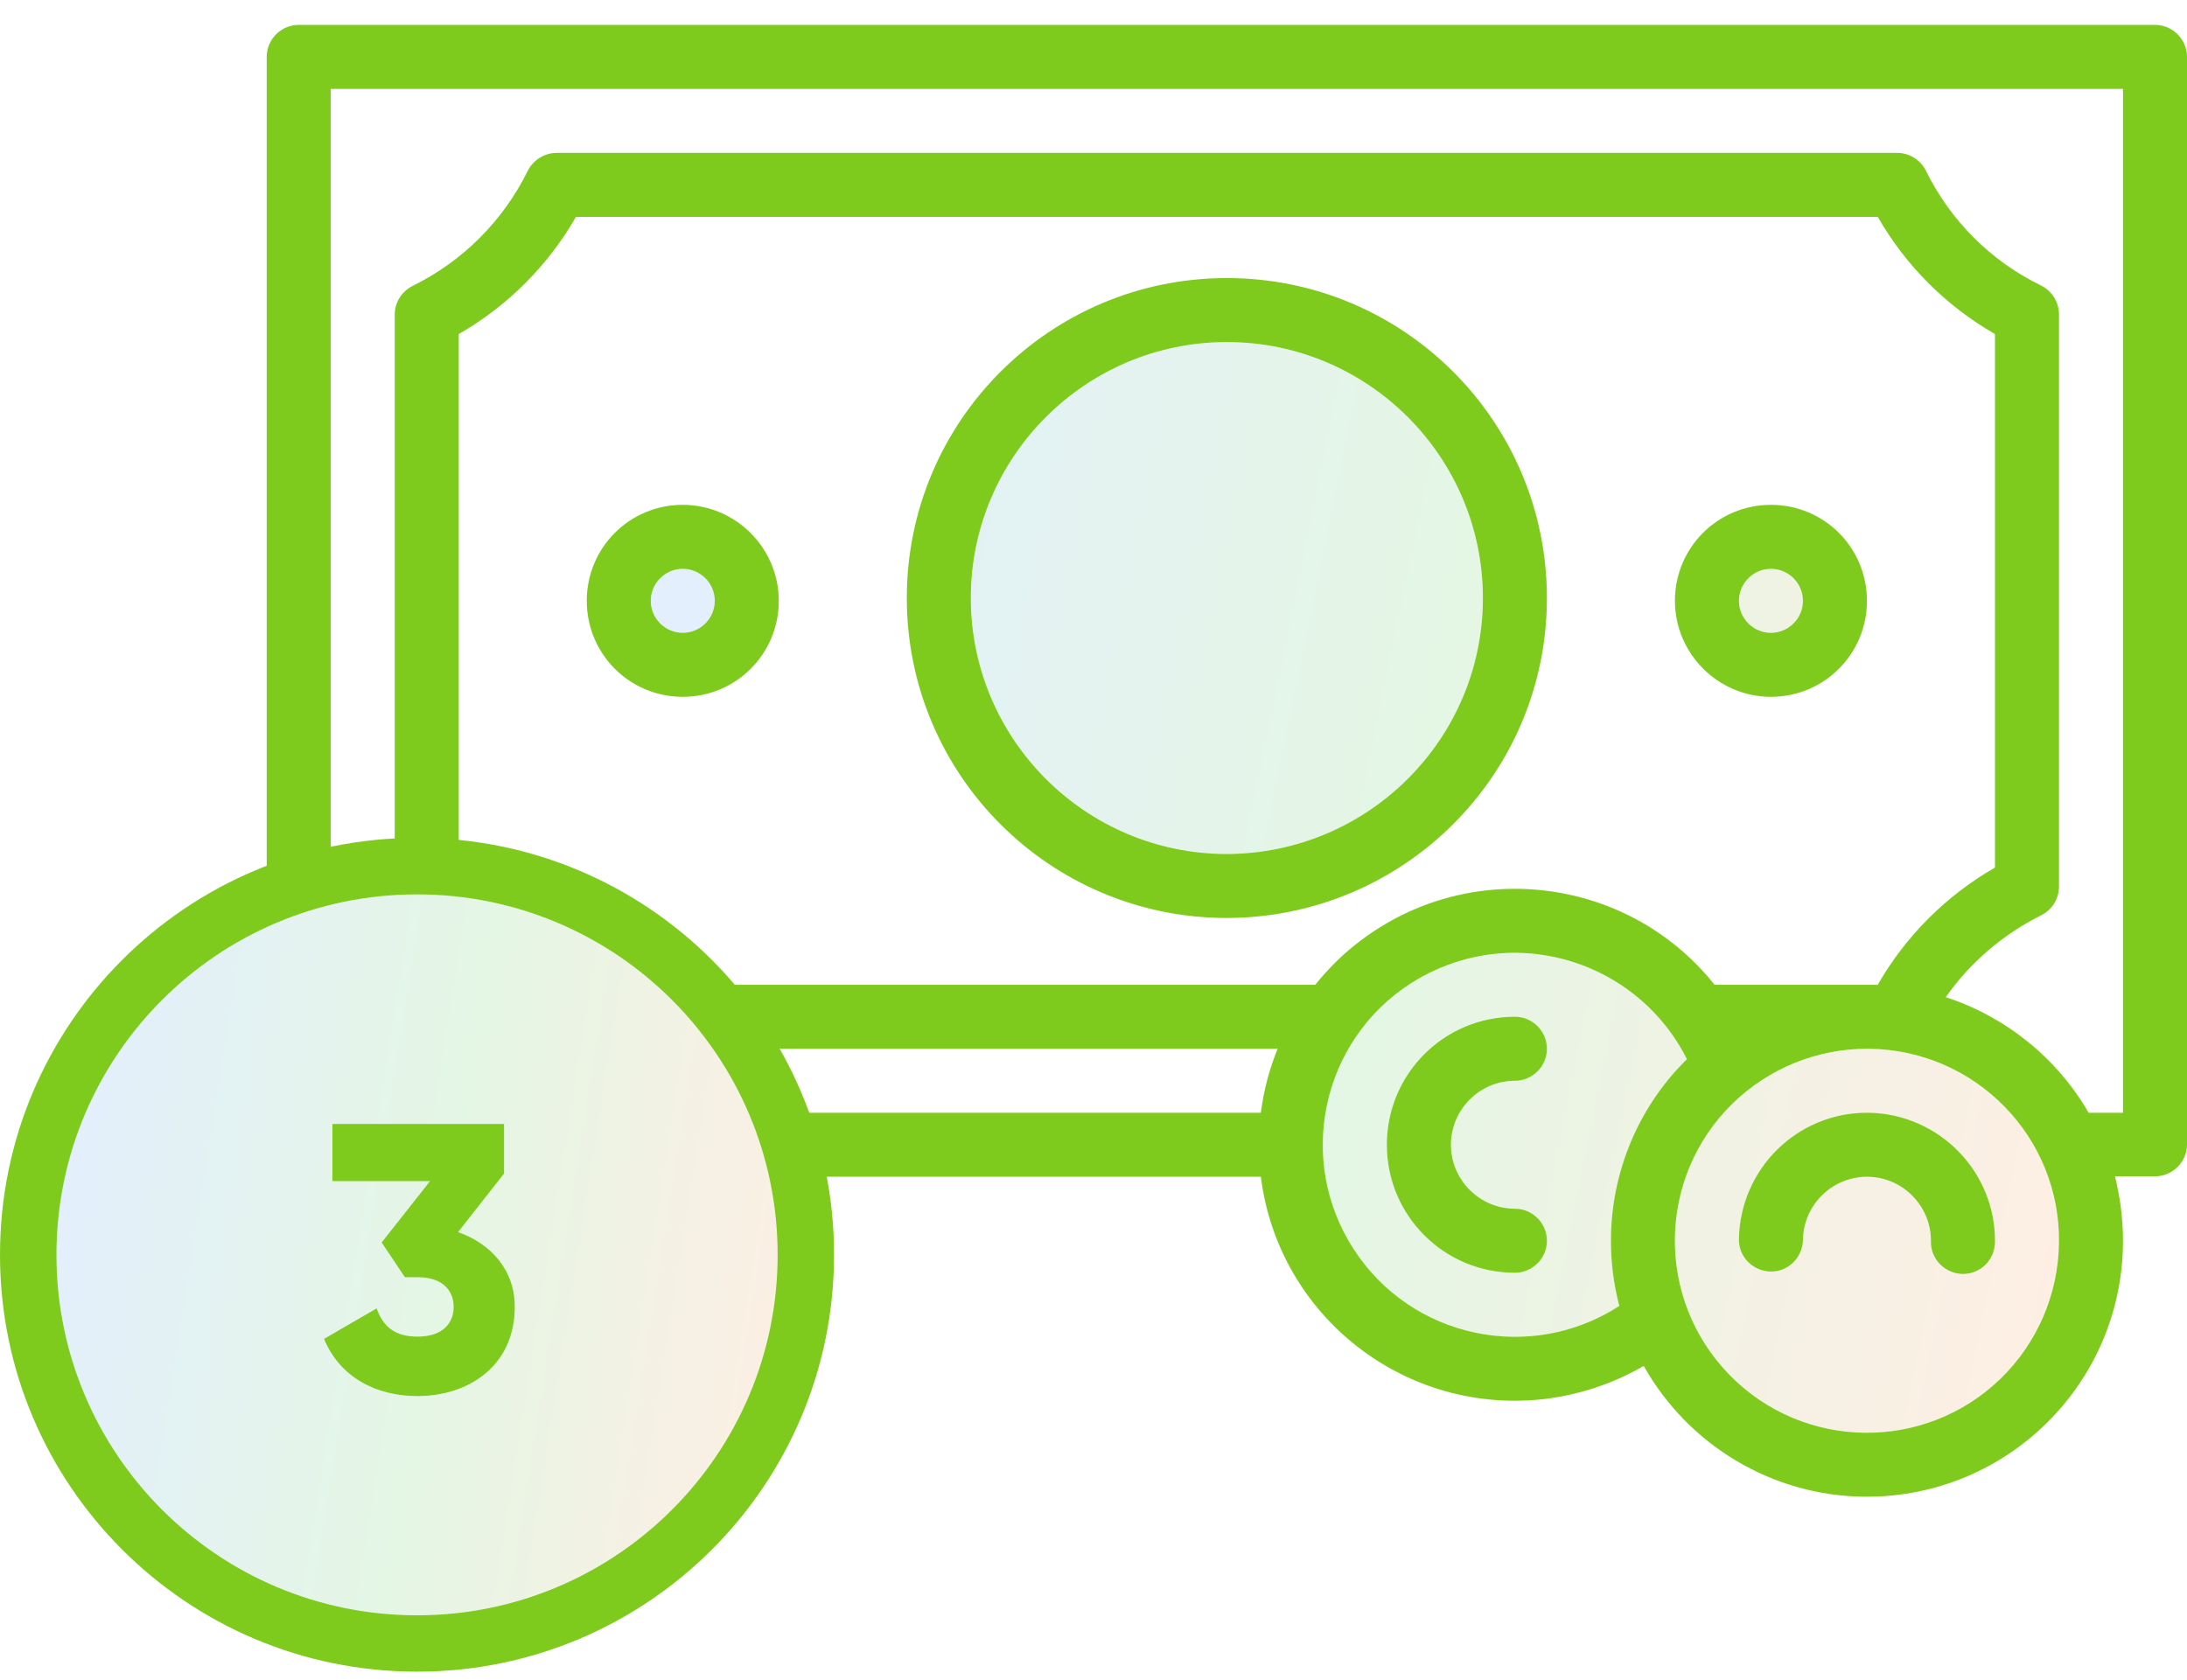
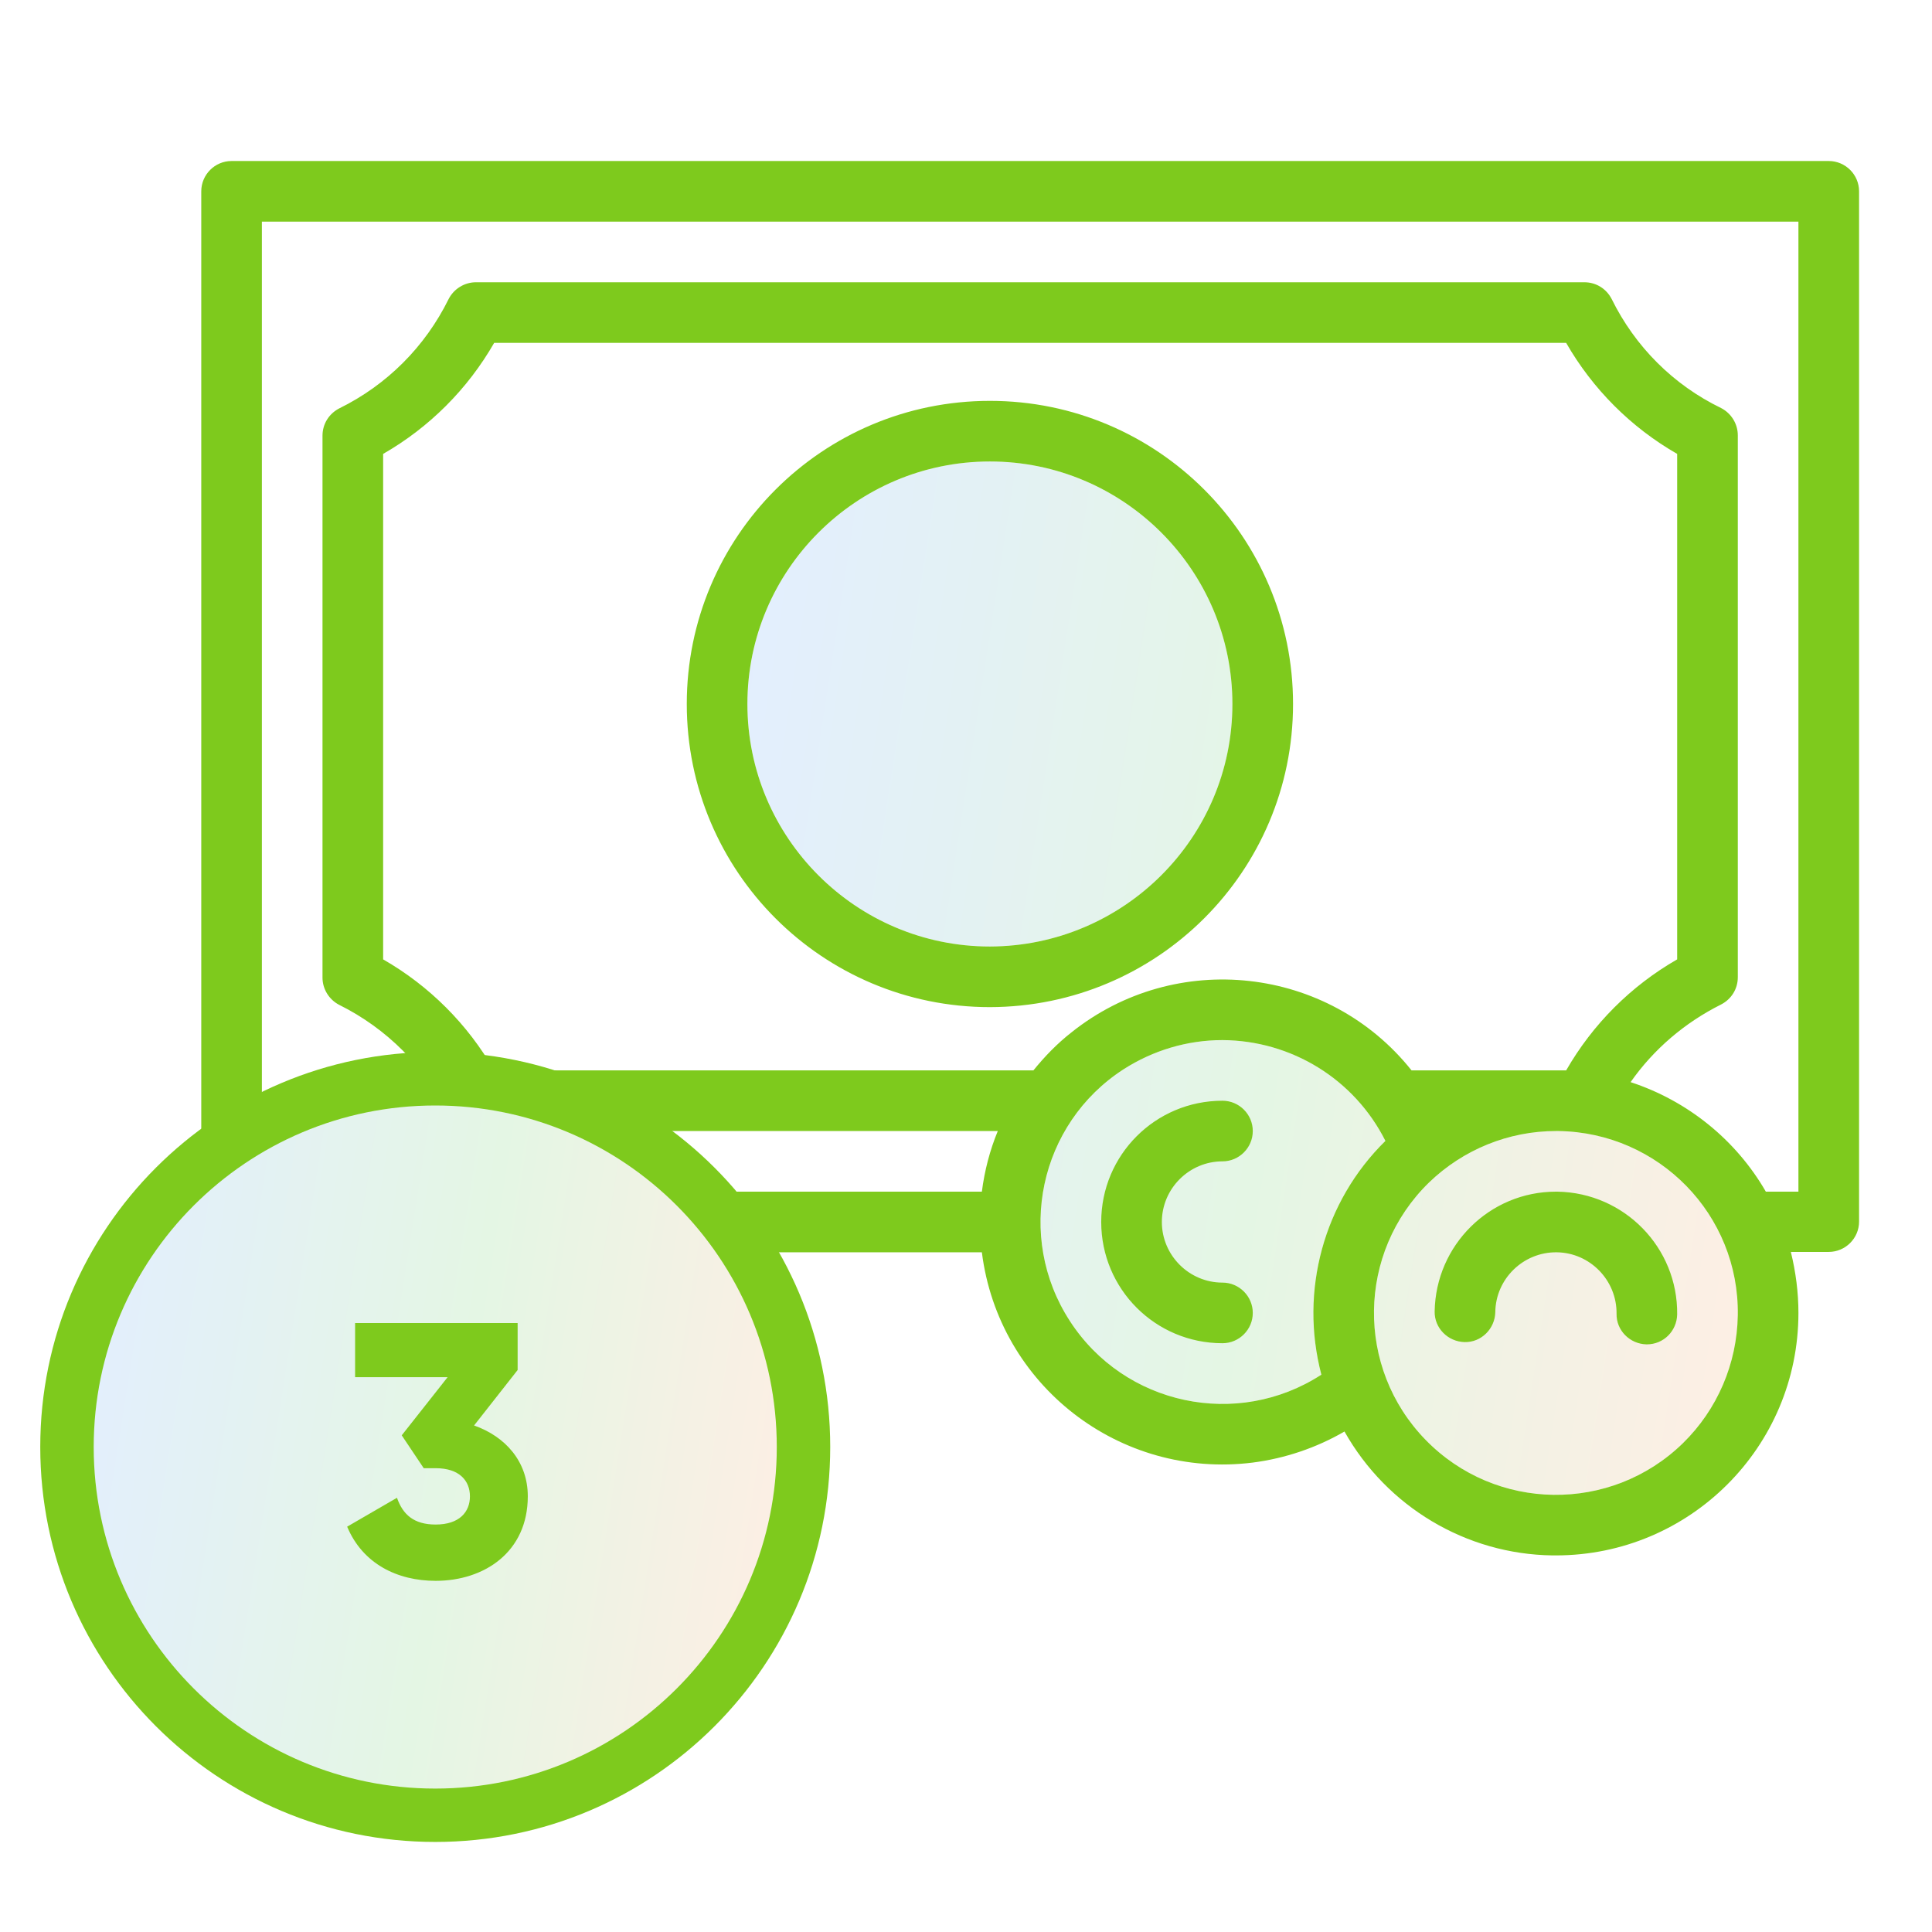
- <svg xmlns="http://www.w3.org/2000/svg" width="82" height="63" viewBox="0 0 82 63" fill="none">
-   <path fill-rule="evenodd" clip-rule="evenodd" d="M36.4 22.428C36.4 27.723 40.705 32.028 46 32.028C51.295 32.013 55.6 27.723 55.6 22.428C55.6 17.133 51.295 12.828 46 12.828C40.705 12.828 36.4 17.133 36.4 22.428ZM50.755 46.849C52.915 50.194 57.385 51.139 60.715 48.979C59.845 45.664 60.805 42.124 63.25 39.724C62.02 37.279 59.53 35.749 56.8 35.734C55.405 35.734 54.055 36.139 52.885 36.889C49.54 39.049 48.595 43.519 50.755 46.849ZM64.84 51.559C67.615 54.409 72.175 54.469 75.025 51.694C76.39 50.359 77.17 48.544 77.2 46.624C77.26 42.649 74.08 39.394 70.105 39.334H70C68.125 39.334 66.325 40.069 64.975 41.374C62.125 44.149 62.065 48.709 64.84 51.559ZM25.6 23.733C24.94 23.733 24.4 23.194 24.4 22.534C24.4 21.873 24.94 21.334 25.6 21.334C26.26 21.334 26.8 21.873 26.8 22.534C26.8 23.194 26.26 23.733 25.6 23.733ZM67.6 22.534C67.6 21.873 67.06 21.334 66.4 21.334C65.74 21.334 65.2 21.873 65.2 22.534C65.2 23.194 65.74 23.733 66.4 23.733C67.06 23.733 67.6 23.194 67.6 22.534Z" fill="url(#paint0_linear)" />
-   <path fill-rule="evenodd" clip-rule="evenodd" d="M47.275 44.134H11.2C10.54 44.134 10 43.594 10 42.934V2.134C10 1.474 10.54 0.934 11.2 0.934H80.8C81.46 0.934 82 1.474 82 2.134V42.919C82 43.579 81.46 44.119 80.8 44.119H79.3C79.495 44.914 79.6 45.724 79.6 46.534C79.6 51.844 75.295 56.134 70 56.134H69.865C66.445 56.089 63.31 54.214 61.63 51.229C60.52 51.874 59.275 52.294 58 52.459C52.735 53.119 47.935 49.399 47.275 44.134ZM50.755 46.849C52.915 50.194 57.385 51.139 60.715 48.979C59.845 45.664 60.805 42.124 63.25 39.724C62.02 37.279 59.53 35.749 56.8 35.734C55.405 35.734 54.055 36.139 52.885 36.889C49.54 39.049 48.595 43.519 50.755 46.849ZM21.595 36.934H49.315C49.765 36.379 50.26 35.869 50.815 35.434C54.94 32.134 60.985 32.794 64.285 36.934H70.405C71.455 35.104 72.97 33.589 74.8 32.539V12.529C72.97 11.479 71.455 9.964 70.405 8.134H21.595C20.545 9.964 19.03 11.479 17.2 12.529V32.539C19.03 33.589 20.545 35.104 21.595 36.934ZM64.84 51.559C67.615 54.409 72.175 54.469 75.025 51.694C76.39 50.359 77.17 48.544 77.2 46.624C77.26 42.649 74.08 39.394 70.105 39.334H70C68.125 39.334 66.325 40.069 64.975 41.374C62.125 44.149 62.065 48.709 64.84 51.559ZM79.6 3.334H12.4V41.734H47.275C47.38 40.909 47.59 40.099 47.905 39.334H20.875C20.41 39.334 20.005 39.079 19.795 38.674C18.865 36.799 17.335 35.269 15.46 34.339C15.055 34.129 14.8 33.709 14.8 33.259V11.809C14.8 11.344 15.055 10.939 15.46 10.729C17.35 9.799 18.865 8.284 19.795 6.394C20.005 5.989 20.425 5.734 20.875 5.734H71.125C71.59 5.734 71.995 5.989 72.205 6.394C73.135 8.284 74.65 9.799 76.54 10.714C76.945 10.924 77.2 11.344 77.2 11.794V33.244C77.2 33.709 76.945 34.114 76.54 34.324C75.1 35.044 73.87 36.094 72.955 37.399C75.205 38.134 77.125 39.679 78.31 41.734H78.4H79.6V3.334ZM46 10.429C52.63 10.429 58 15.799 58 22.429C58 29.059 52.63 34.414 46 34.429C39.37 34.429 34 29.059 34 22.429C34 15.799 39.37 10.429 46 10.429ZM36.4 22.429C36.4 27.724 40.705 32.029 46 32.029C51.295 32.014 55.6 27.724 55.6 22.429C55.6 17.134 51.295 12.829 46 12.829C40.705 12.829 36.4 17.134 36.4 22.429ZM25.6 18.934C23.605 18.934 22 20.539 22 22.534C22 24.529 23.605 26.134 25.6 26.134C27.595 26.134 29.2 24.529 29.2 22.534C29.2 20.554 27.58 18.934 25.6 18.934ZM25.6 23.734C24.94 23.734 24.4 23.194 24.4 22.534C24.4 21.874 24.94 21.334 25.6 21.334C26.26 21.334 26.8 21.874 26.8 22.534C26.8 23.194 26.26 23.734 25.6 23.734ZM70 22.534C70 24.529 68.395 26.134 66.4 26.134C64.42 26.134 62.8 24.514 62.8 22.534C62.8 20.539 64.405 18.934 66.4 18.934C68.395 18.934 70 20.539 70 22.534ZM67.6 22.534C67.6 21.874 67.06 21.334 66.4 21.334C65.74 21.334 65.2 21.874 65.2 22.534C65.2 23.194 65.74 23.734 66.4 23.734C67.06 23.734 67.6 23.194 67.6 22.534ZM56.8 40.534C57.46 40.534 58 39.994 58 39.334C58 38.674 57.46 38.134 56.8 38.134C54.145 38.134 52 40.279 52 42.934C52 45.589 54.145 47.734 56.8 47.734C57.46 47.734 58 47.194 58 46.534C58 45.874 57.46 45.334 56.8 45.334C55.48 45.334 54.4 44.254 54.4 42.934C54.4 41.614 55.48 40.534 56.8 40.534ZM70 41.734H70.06C72.715 41.779 74.83 43.954 74.8 46.594C74.785 47.254 74.26 47.779 73.6 47.779H73.585C72.925 47.764 72.385 47.224 72.4 46.564C72.415 45.244 71.35 44.149 70.03 44.134C68.71 44.119 67.615 45.184 67.6 46.504C67.585 47.164 67.045 47.704 66.385 47.689C65.725 47.674 65.185 47.134 65.2 46.474C65.245 43.849 67.375 41.734 70 41.734Z" fill="#7ECA1D" />
-   <path fill-rule="evenodd" clip-rule="evenodd" d="M15.636 31.424C24.273 31.424 31.272 38.426 31.272 47.06C31.272 55.697 24.27 62.696 15.636 62.696C6.999 62.696 0 55.694 0 47.06C0 38.423 7.002 31.424 15.636 31.424Z" fill="#7ECA1D" />
-   <path fill-rule="evenodd" clip-rule="evenodd" d="M15.636 33.543C23.102 33.543 29.157 39.595 29.157 47.063C29.157 54.528 23.104 60.583 15.636 60.583C8.171 60.583 2.116 54.531 2.116 47.063C2.116 39.598 8.168 33.543 15.636 33.543Z" fill="url(#paint1_linear)" />
-   <path d="M17.167 46.218L18.898 44.015V42.155H12.464V44.298H16.125L14.31 46.6L15.181 47.901H15.653C16.597 47.901 17.01 48.401 17.01 49.016C17.01 49.631 16.594 50.131 15.653 50.131C14.782 50.131 14.352 49.73 14.122 49.072L12.149 50.216C12.764 51.688 14.136 52.359 15.653 52.359C17.583 52.359 19.3 51.216 19.3 49.013C19.3 47.625 18.398 46.639 17.17 46.209L17.167 46.218Z" fill="#7ECA1D" />
+ <svg xmlns="http://www.w3.org/2000/svg" width="80" height="80" viewBox="0 0 80 80" fill="none">
+   <path fill-rule="evenodd" clip-rule="evenodd" d="M30.948 29.151C30.948 34.689 35.452 39.192 40.99 39.192C46.529 39.177 51.032 34.689 51.032 29.151C51.032 23.612 46.529 19.109 40.99 19.109C35.452 19.109 30.948 23.612 30.948 29.151ZM44.297 54.694C46.557 58.193 51.232 59.182 54.716 56.922C54.593 56.457 54.506 55.987 54.452 55.517C54.896 55.323 55.209 54.879 55.209 54.365C55.209 53.852 54.897 53.408 54.453 53.214C54.712 50.982 55.715 48.863 57.367 47.242C56.081 44.684 53.476 43.084 50.62 43.068C49.161 43.068 47.749 43.492 46.525 44.276C43.026 46.536 42.038 51.211 44.297 54.694ZM59.03 59.621C61.933 62.602 66.703 62.665 69.684 59.762C70.832 58.64 71.584 57.193 71.852 55.625C72.382 55.484 72.769 55.006 72.782 54.428C72.8 52.802 72.041 51.345 70.847 50.411C69.541 48.296 67.211 46.874 64.538 46.834H64.428C62.467 46.834 60.584 47.603 59.172 48.968C56.191 51.87 56.128 56.64 59.03 59.621Z" fill="url(#paint0_linear)" />
+   <path fill-rule="evenodd" clip-rule="evenodd" d="M40.657 51.854H9.589C8.898 51.854 8.334 51.289 8.334 50.599V7.922C8.334 7.231 8.898 6.667 9.589 6.667H75.724C76.415 6.667 76.98 7.231 76.98 7.922V50.584C76.98 51.274 76.415 51.839 75.724 51.839H74.155C74.359 52.67 74.469 53.517 74.469 54.365C74.469 59.919 69.966 64.406 64.427 64.406H64.286C60.709 64.359 57.43 62.398 55.672 59.276C54.511 59.95 53.209 60.39 51.875 60.562C46.368 61.253 41.347 57.362 40.657 51.854ZM44.297 54.694C46.556 58.193 51.232 59.182 54.715 56.922C53.805 53.455 54.809 49.752 57.367 47.242C56.08 44.684 53.476 43.084 50.62 43.068C49.161 43.068 47.749 43.492 46.525 44.276C43.026 46.535 42.038 51.211 44.297 54.694ZM20.462 44.323H42.791C43.261 43.742 43.779 43.209 44.36 42.754C48.675 39.302 54.998 39.993 58.45 44.323H64.851C65.95 42.409 67.534 40.824 69.448 39.726V18.795C67.534 17.697 65.95 16.112 64.851 14.198H20.462C19.364 16.112 17.779 17.697 15.865 18.795V39.726C17.779 40.824 19.364 42.409 20.462 44.323ZM59.03 59.621C61.933 62.602 66.703 62.665 69.684 59.762C71.112 58.366 71.927 56.467 71.959 54.459C72.022 50.301 68.695 46.896 64.537 46.834H64.427C62.466 46.834 60.583 47.602 59.171 48.967C56.19 51.87 56.127 56.64 59.03 59.621ZM74.469 9.177H10.844V49.344H40.657C40.767 48.481 40.986 47.634 41.316 46.834H19.709C19.223 46.834 18.799 46.567 18.579 46.143C17.606 44.182 16.006 42.581 14.045 41.609C13.621 41.389 13.354 40.95 13.354 40.479V18.042C13.354 17.556 13.621 17.132 14.045 16.912C16.022 15.94 17.606 14.355 18.579 12.378C18.799 11.954 19.238 11.688 19.709 11.688H65.604C66.091 11.688 66.514 11.954 66.734 12.378C67.707 14.355 69.291 15.94 71.268 16.897C71.692 17.116 71.959 17.556 71.959 18.026V40.463C71.959 40.95 71.692 41.373 71.268 41.593C69.762 42.346 68.476 43.444 67.519 44.809C69.872 45.578 71.88 47.194 73.12 49.344H73.214H74.469V9.177ZM40.99 16.599C47.925 16.599 53.542 22.216 53.542 29.151C53.542 36.086 47.925 41.687 40.99 41.703C34.055 41.703 28.438 36.086 28.438 29.151C28.438 22.216 34.055 16.599 40.99 16.599ZM30.948 29.151C30.948 34.69 35.451 39.193 40.99 39.193C46.528 39.177 51.031 34.69 51.031 29.151C51.031 23.612 46.528 19.109 40.99 19.109C35.451 19.109 30.948 23.612 30.948 29.151ZM50.62 48.089C51.31 48.089 51.875 47.524 51.875 46.834C51.875 46.143 51.31 45.579 50.62 45.579C47.843 45.579 45.599 47.822 45.599 50.599C45.599 53.377 47.843 55.62 50.62 55.62C51.31 55.62 51.875 55.056 51.875 54.365C51.875 53.675 51.31 53.11 50.62 53.11C49.239 53.11 48.11 51.98 48.11 50.599C48.11 49.219 49.239 48.089 50.62 48.089ZM64.427 49.344H64.49C67.267 49.391 69.48 51.666 69.448 54.428C69.432 55.118 68.883 55.667 68.193 55.667H68.177C67.487 55.651 66.922 55.087 66.938 54.396C66.953 53.016 65.839 51.87 64.459 51.855C63.078 51.839 61.932 52.953 61.917 54.334C61.901 55.024 61.336 55.589 60.646 55.573C59.956 55.557 59.391 54.992 59.406 54.302C59.453 51.556 61.681 49.344 64.427 49.344Z" fill="#7ECA1D" />
+   <path fill-rule="evenodd" clip-rule="evenodd" d="M18.022 43.56C27.057 43.56 34.378 50.884 34.378 59.916C34.378 68.95 27.054 76.271 18.022 76.271C8.988 76.271 1.667 68.947 1.667 59.916C1.667 50.881 8.991 43.56 18.022 43.56Z" fill="#7ECA1D" />
+   <path fill-rule="evenodd" clip-rule="evenodd" d="M18.022 45.776C25.831 45.776 32.165 52.107 32.165 59.918C32.165 67.727 25.834 74.061 18.022 74.061C10.213 74.061 3.88 67.73 3.88 59.918C3.88 52.109 10.21 45.776 18.022 45.776Z" fill="url(#paint1_linear)" />
+   <path d="M19.624 59.034L21.434 56.73V54.784H14.704V57.027H18.534L16.635 59.434L17.546 60.795H18.04C19.027 60.795 19.459 61.318 19.459 61.961C19.459 62.605 19.024 63.128 18.04 63.128C17.129 63.128 16.679 62.708 16.438 62.02L14.375 63.216C15.019 64.756 16.453 65.459 18.04 65.459C20.059 65.459 21.855 64.263 21.855 61.958C21.855 60.507 20.911 59.475 19.627 59.025L19.624 59.034Z" fill="#7ECA1D" />
  <defs>
-     <linearGradient id="paint0_linear" x1="24.4" y1="12.828" x2="83.092" y2="24.761" gradientUnits="userSpaceOnUse">
+     <linearGradient id="paint0_linear" x1="30.948" y1="19.109" x2="78.25" y2="26.393" gradientUnits="userSpaceOnUse">
      <stop stop-color="#E3EEFF" />
      <stop offset="0.526" stop-color="#E4F6E4" />
      <stop offset="1" stop-color="#FFEEE4" />
    </linearGradient>
-     <linearGradient id="paint1_linear" x1="2.116" y1="33.543" x2="32.658" y2="38.353" gradientUnits="userSpaceOnUse">
+     <linearGradient id="paint1_linear" x1="3.88" y1="45.776" x2="35.827" y2="50.808" gradientUnits="userSpaceOnUse">
      <stop stop-color="#E3EEFF" />
      <stop offset="0.526" stop-color="#E4F6E4" />
      <stop offset="1" stop-color="#FFEEE4" />
    </linearGradient>
  </defs>
</svg>
